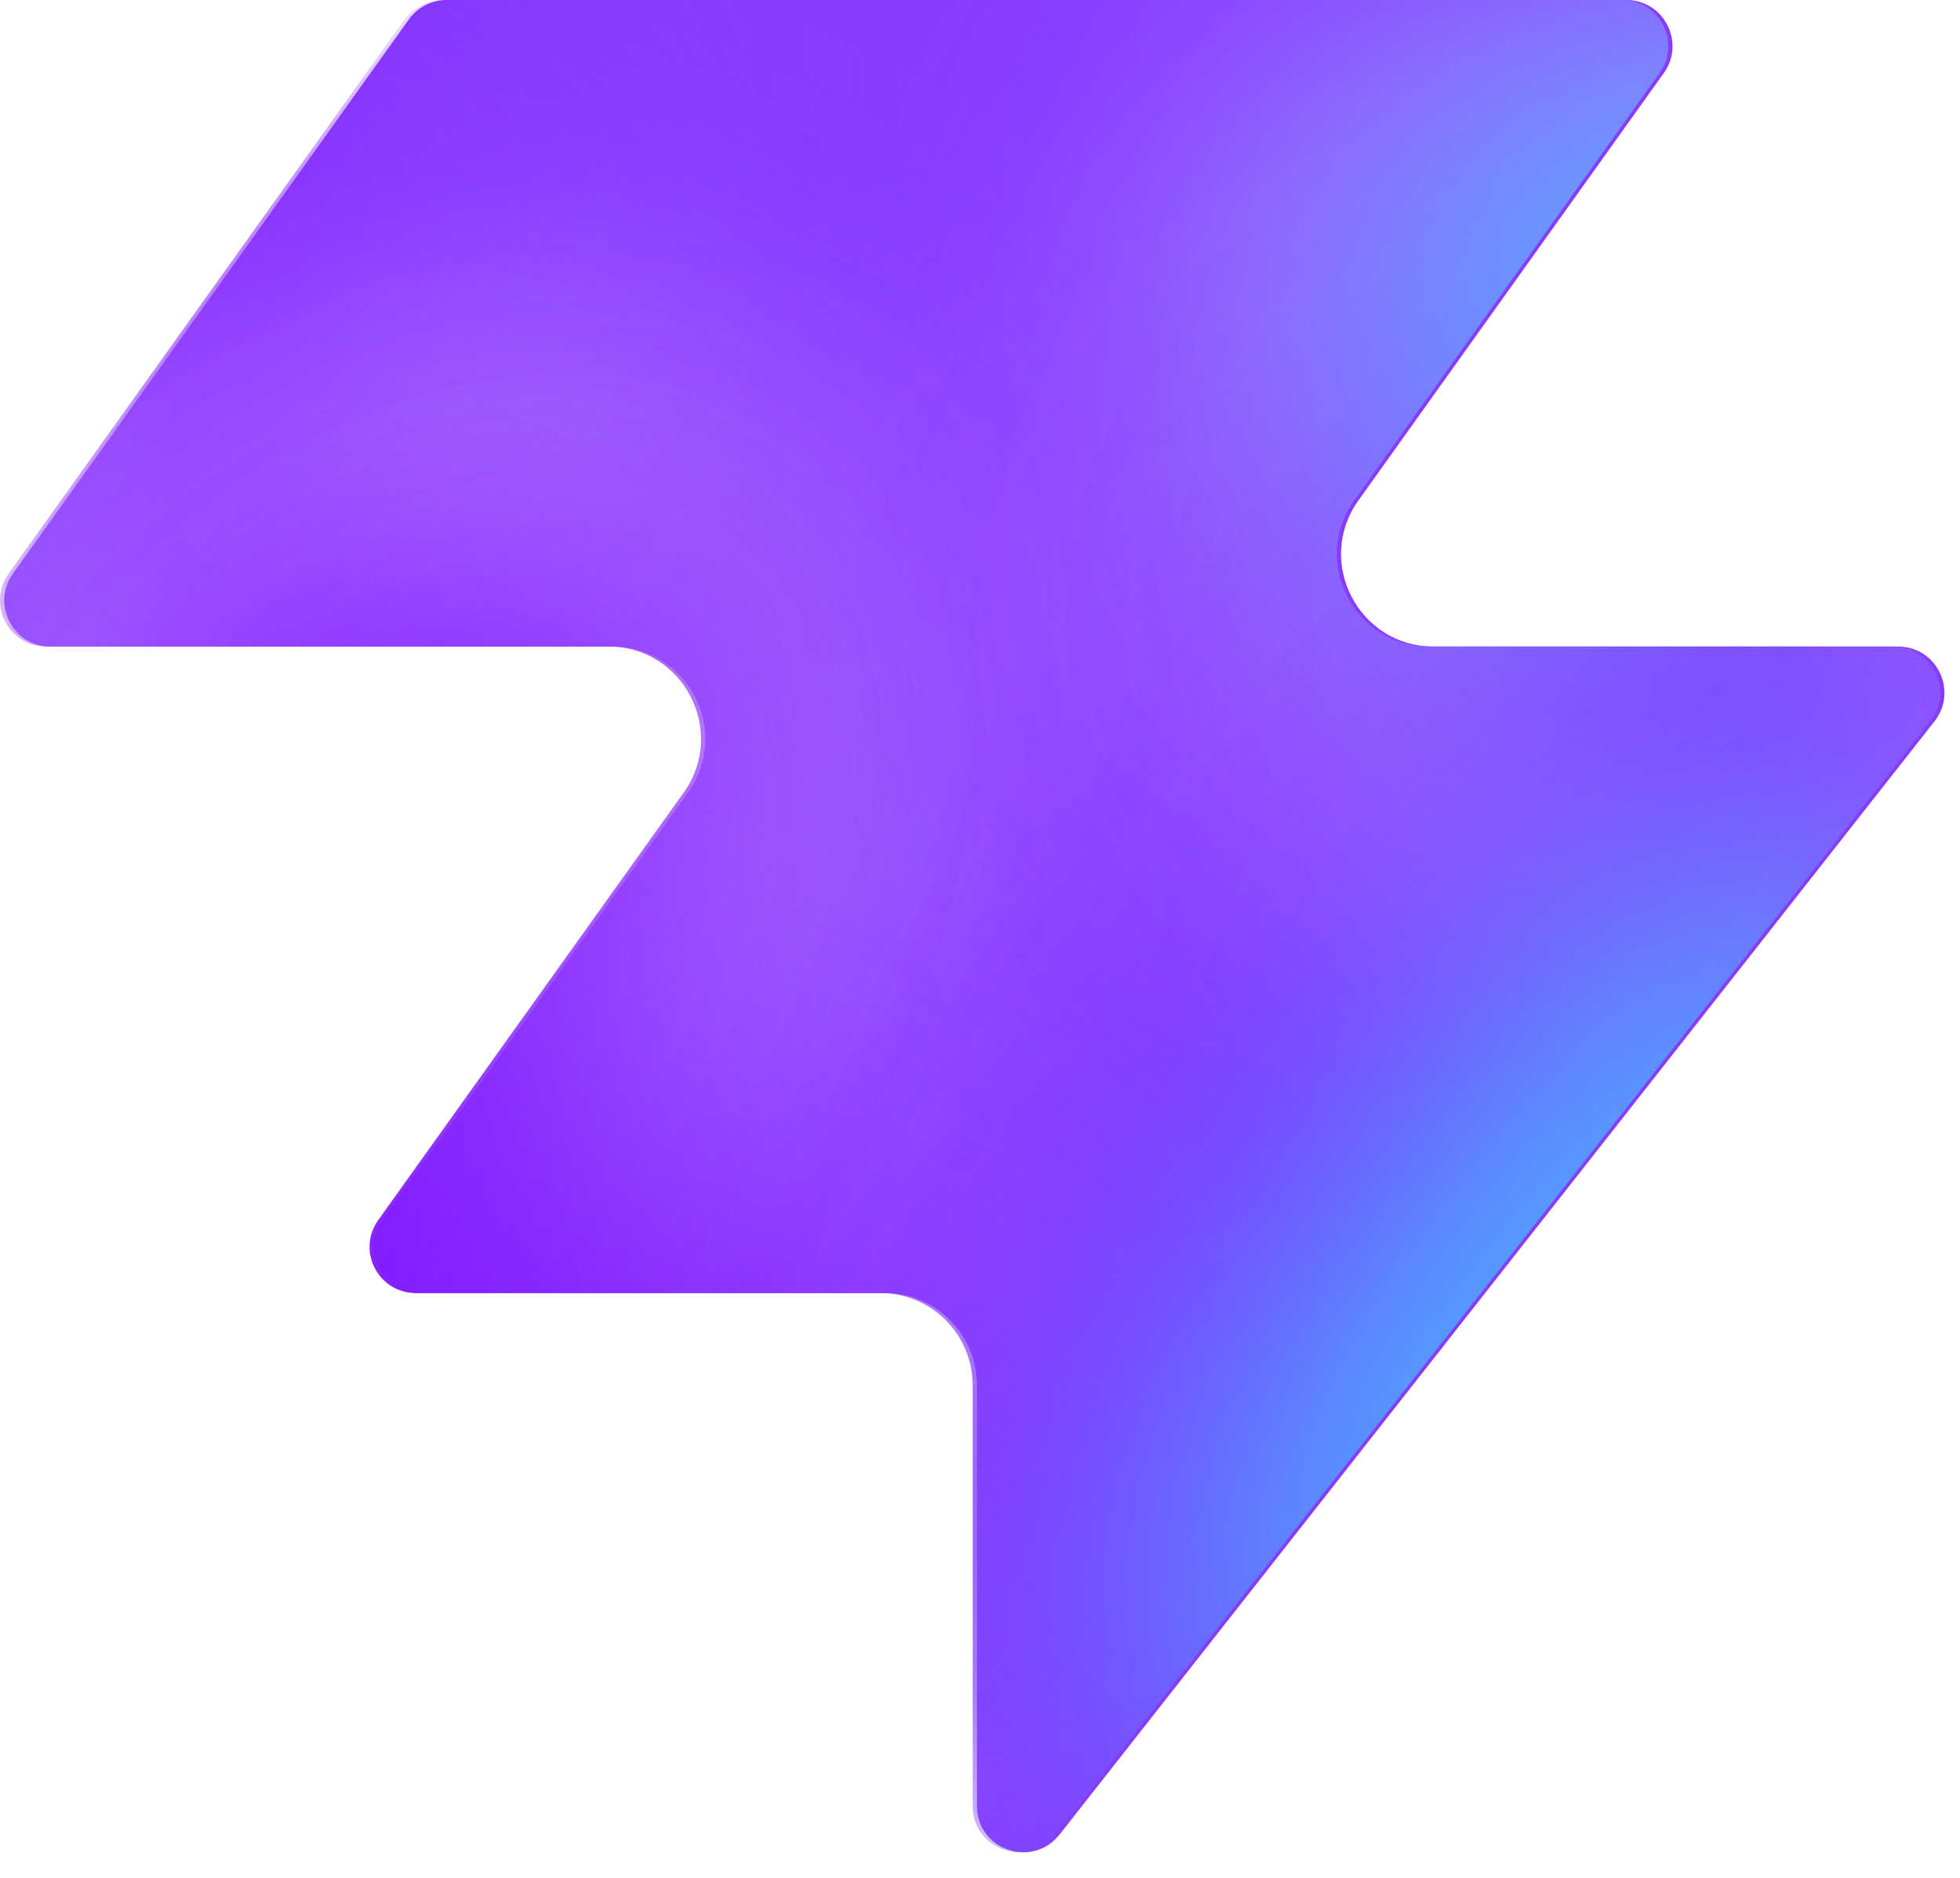
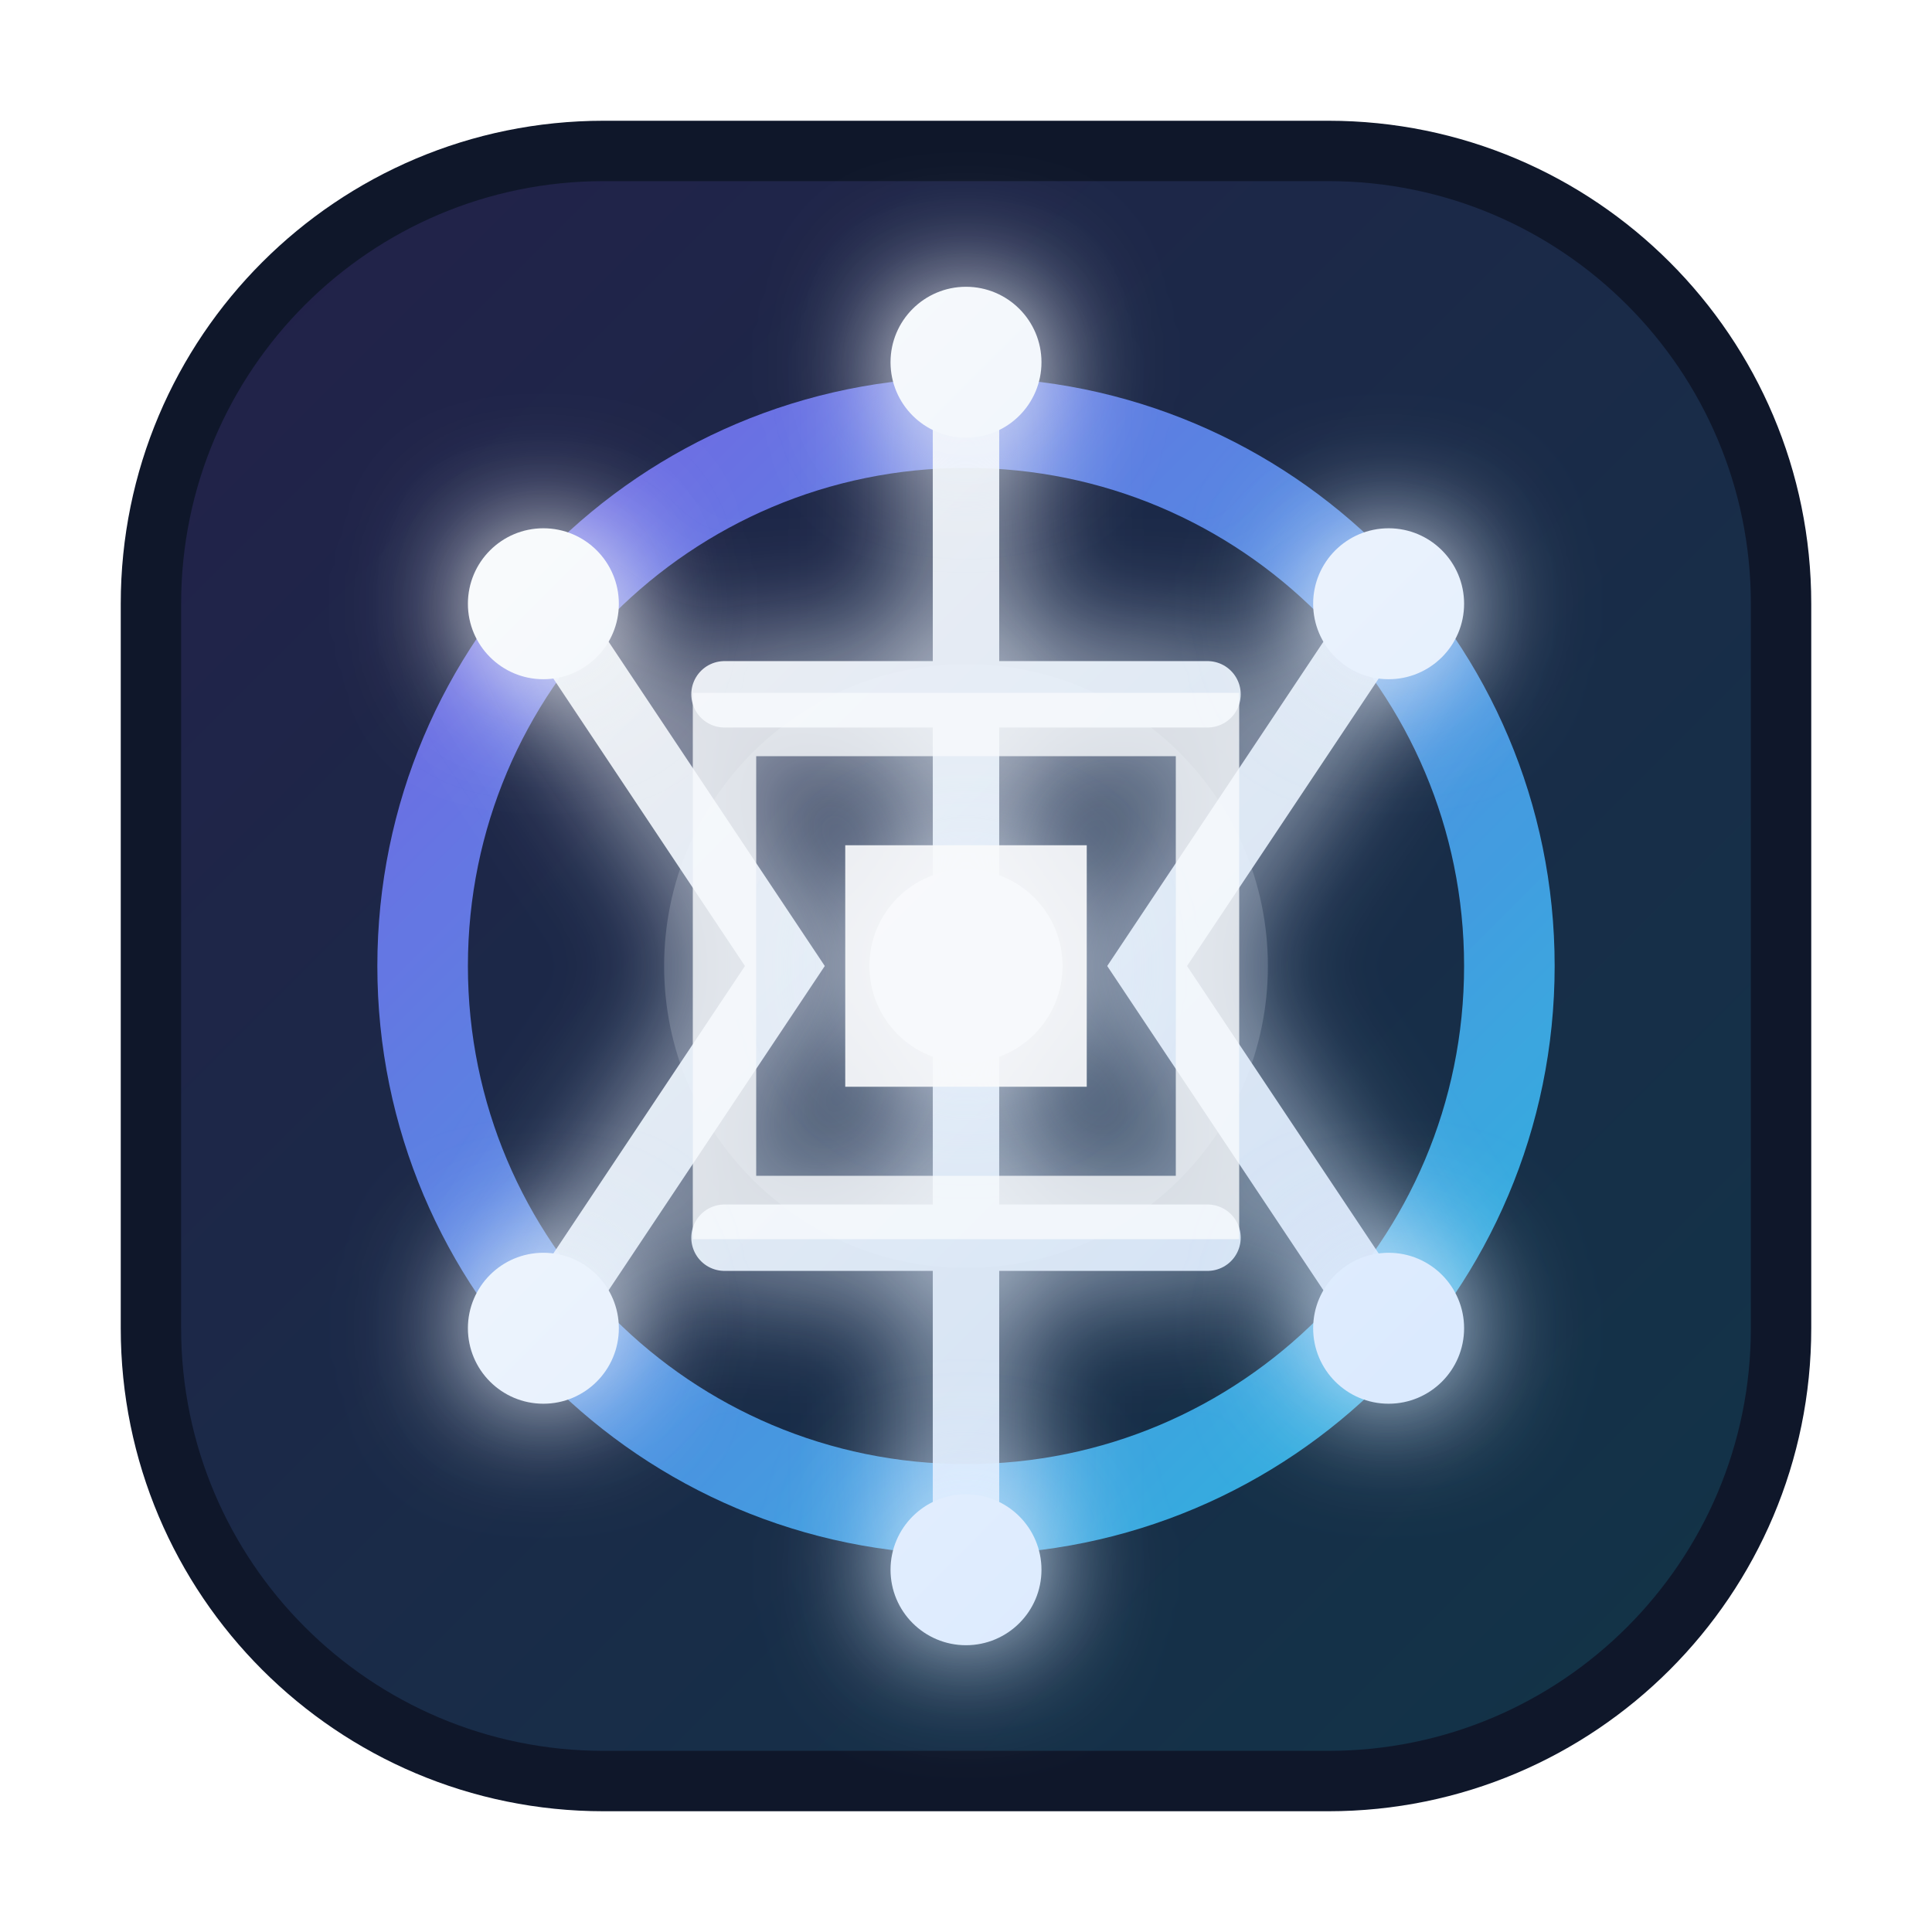
- <svg xmlns="http://www.w3.org/2000/svg" width="48" height="46" fill="none" viewBox="0 0 48 46">
-   <path fill="#863bff" d="M25.946 44.938c-.664.845-2.021.375-2.021-.698V33.937a2.26 2.26 0 0 0-2.262-2.262H10.287c-.92 0-1.456-1.04-.92-1.788l7.48-10.471c1.07-1.497 0-3.578-1.842-3.578H1.237c-.92 0-1.456-1.04-.92-1.788L10.013.474c.214-.297.556-.474.92-.474h28.894c.92 0 1.456 1.04.92 1.788l-7.48 10.471c-1.07 1.498 0 3.579 1.842 3.579h11.377c.943 0 1.473 1.088.89 1.83L25.947 44.94z" style="fill:#863bff;fill:color(display-p3 .525 .23 1);fill-opacity:1" />
-   <mask id="a" width="48" height="46" x="0" y="0" maskUnits="userSpaceOnUse" style="mask-type:alpha">
-     <path fill="#000" d="M25.842 44.938c-.664.844-2.021.375-2.021-.698V33.937a2.26 2.26 0 0 0-2.262-2.262H10.183c-.92 0-1.456-1.04-.92-1.788l7.48-10.471c1.07-1.498 0-3.579-1.842-3.579H1.133c-.92 0-1.456-1.04-.92-1.787L9.91.473c.214-.297.556-.474.92-.474h28.894c.92 0 1.456 1.04.92 1.788l-7.48 10.471c-1.07 1.498 0 3.578 1.842 3.578h11.377c.943 0 1.473 1.088.89 1.832L25.843 44.94z" style="fill:#000;fill-opacity:1" />
-   </mask>
-   <g mask="url(#a)">
-     <g filter="url(#b)">
-       <ellipse cx="5.508" cy="14.704" fill="#ede6ff" rx="5.508" ry="14.704" style="fill:#ede6ff;fill:color(display-p3 .927 .903 1);fill-opacity:1" transform="matrix(.00324 1 1 -.00324 -4.47 31.516)" />
-     </g>
-     <g filter="url(#c)">
-       <ellipse cx="10.399" cy="29.851" fill="#ede6ff" rx="10.399" ry="29.851" style="fill:#ede6ff;fill:color(display-p3 .927 .903 1);fill-opacity:1" transform="matrix(.00324 1 1 -.00324 -39.328 7.883)" />
-     </g>
-     <g filter="url(#d)">
-       <ellipse cx="5.508" cy="30.487" fill="#7e14ff" rx="5.508" ry="30.487" style="fill:#7e14ff;fill:color(display-p3 .492 .077 1);fill-opacity:1" transform="rotate(89.814 -25.913 -14.639)scale(1 -1)" />
-     </g>
-     <g filter="url(#e)">
-       <ellipse cx="5.508" cy="30.599" fill="#7e14ff" rx="5.508" ry="30.599" style="fill:#7e14ff;fill:color(display-p3 .492 .077 1);fill-opacity:1" transform="rotate(89.814 -32.644 -3.334)scale(1 -1)" />
-     </g>
-     <g filter="url(#f)">
-       <ellipse cx="5.508" cy="30.599" fill="#7e14ff" rx="5.508" ry="30.599" style="fill:#7e14ff;fill:color(display-p3 .492 .077 1);fill-opacity:1" transform="matrix(.00324 1 1 -.00324 -34.34 30.47)" />
-     </g>
-     <g filter="url(#g)">
-       <ellipse cx="14.072" cy="22.078" fill="#ede6ff" rx="14.072" ry="22.078" style="fill:#ede6ff;fill:color(display-p3 .927 .903 1);fill-opacity:1" transform="rotate(93.35 24.506 48.493)scale(-1 1)" />
-     </g>
-     <g filter="url(#h)">
-       <ellipse cx="3.47" cy="21.501" fill="#7e14ff" rx="3.47" ry="21.501" style="fill:#7e14ff;fill:color(display-p3 .492 .077 1);fill-opacity:1" transform="rotate(89.009 28.708 47.59)scale(-1 1)" />
-     </g>
-     <g filter="url(#i)">
-       <ellipse cx="3.47" cy="21.501" fill="#7e14ff" rx="3.47" ry="21.501" style="fill:#7e14ff;fill:color(display-p3 .492 .077 1);fill-opacity:1" transform="rotate(89.009 28.708 47.59)scale(-1 1)" />
-     </g>
-     <g filter="url(#j)">
-       <ellipse cx=".387" cy="8.972" fill="#7e14ff" rx="4.407" ry="29.108" style="fill:#7e14ff;fill:color(display-p3 .492 .077 1);fill-opacity:1" transform="rotate(39.51 .387 8.972)" />
-     </g>
-     <g filter="url(#k)">
-       <ellipse cx="47.523" cy="-6.092" fill="#7e14ff" rx="4.407" ry="29.108" style="fill:#7e14ff;fill:color(display-p3 .492 .077 1);fill-opacity:1" transform="rotate(37.892 47.523 -6.092)" />
-     </g>
-     <g filter="url(#l)">
-       <ellipse cx="41.412" cy="6.333" fill="#47bfff" rx="5.971" ry="9.665" style="fill:#47bfff;fill:color(display-p3 .28 .748 1);fill-opacity:1" transform="rotate(37.892 41.412 6.333)" />
-     </g>
-     <g filter="url(#m)">
-       <ellipse cx="-1.879" cy="38.332" fill="#7e14ff" rx="4.407" ry="29.108" style="fill:#7e14ff;fill:color(display-p3 .492 .077 1);fill-opacity:1" transform="rotate(37.892 -1.88 38.332)" />
-     </g>
-     <g filter="url(#n)">
-       <ellipse cx="-1.879" cy="38.332" fill="#7e14ff" rx="4.407" ry="29.108" style="fill:#7e14ff;fill:color(display-p3 .492 .077 1);fill-opacity:1" transform="rotate(37.892 -1.88 38.332)" />
-     </g>
-     <g filter="url(#o)">
-       <ellipse cx="35.651" cy="29.907" fill="#7e14ff" rx="4.407" ry="29.108" style="fill:#7e14ff;fill:color(display-p3 .492 .077 1);fill-opacity:1" transform="rotate(37.892 35.651 29.907)" />
-     </g>
-     <g filter="url(#p)">
-       <ellipse cx="38.418" cy="32.4" fill="#47bfff" rx="5.971" ry="15.297" style="fill:#47bfff;fill:color(display-p3 .28 .748 1);fill-opacity:1" transform="rotate(37.892 38.418 32.4)" />
-     </g>
-   </g>
+ <svg xmlns="http://www.w3.org/2000/svg" viewBox="0 0 64 64" role="img" aria-label="AI favicon">
  <defs>
-     <filter id="b" width="60.045" height="41.654" x="-19.77" y="16.149" color-interpolation-filters="sRGB" filterUnits="userSpaceOnUse">
-       <feFlood flood-opacity="0" result="BackgroundImageFix" />
-       <feBlend in="SourceGraphic" in2="BackgroundImageFix" result="shape" />
-       <feGaussianBlur result="effect1_foregroundBlur_2002_17158" stdDeviation="7.659" />
-     </filter>
-     <filter id="c" width="90.34" height="51.437" x="-54.613" y="-7.533" color-interpolation-filters="sRGB" filterUnits="userSpaceOnUse">
-       <feFlood flood-opacity="0" result="BackgroundImageFix" />
-       <feBlend in="SourceGraphic" in2="BackgroundImageFix" result="shape" />
-       <feGaussianBlur result="effect1_foregroundBlur_2002_17158" stdDeviation="7.659" />
-     </filter>
-     <filter id="d" width="79.355" height="29.4" x="-49.64" y="2.03" color-interpolation-filters="sRGB" filterUnits="userSpaceOnUse">
-       <feFlood flood-opacity="0" result="BackgroundImageFix" />
-       <feBlend in="SourceGraphic" in2="BackgroundImageFix" result="shape" />
-       <feGaussianBlur result="effect1_foregroundBlur_2002_17158" stdDeviation="4.596" />
-     </filter>
-     <filter id="e" width="79.579" height="29.4" x="-45.045" y="20.029" color-interpolation-filters="sRGB" filterUnits="userSpaceOnUse">
-       <feFlood flood-opacity="0" result="BackgroundImageFix" />
-       <feBlend in="SourceGraphic" in2="BackgroundImageFix" result="shape" />
-       <feGaussianBlur result="effect1_foregroundBlur_2002_17158" stdDeviation="4.596" />
-     </filter>
-     <filter id="f" width="79.579" height="29.4" x="-43.513" y="21.178" color-interpolation-filters="sRGB" filterUnits="userSpaceOnUse">
-       <feFlood flood-opacity="0" result="BackgroundImageFix" />
-       <feBlend in="SourceGraphic" in2="BackgroundImageFix" result="shape" />
-       <feGaussianBlur result="effect1_foregroundBlur_2002_17158" stdDeviation="4.596" />
-     </filter>
-     <filter id="g" width="74.749" height="58.852" x="15.756" y="-17.901" color-interpolation-filters="sRGB" filterUnits="userSpaceOnUse">
-       <feFlood flood-opacity="0" result="BackgroundImageFix" />
-       <feBlend in="SourceGraphic" in2="BackgroundImageFix" result="shape" />
-       <feGaussianBlur result="effect1_foregroundBlur_2002_17158" stdDeviation="7.659" />
-     </filter>
-     <filter id="h" width="61.377" height="25.362" x="23.548" y="2.284" color-interpolation-filters="sRGB" filterUnits="userSpaceOnUse">
-       <feFlood flood-opacity="0" result="BackgroundImageFix" />
-       <feBlend in="SourceGraphic" in2="BackgroundImageFix" result="shape" />
-       <feGaussianBlur result="effect1_foregroundBlur_2002_17158" stdDeviation="4.596" />
-     </filter>
-     <filter id="i" width="61.377" height="25.362" x="23.548" y="2.284" color-interpolation-filters="sRGB" filterUnits="userSpaceOnUse">
-       <feFlood flood-opacity="0" result="BackgroundImageFix" />
-       <feBlend in="SourceGraphic" in2="BackgroundImageFix" result="shape" />
-       <feGaussianBlur result="effect1_foregroundBlur_2002_17158" stdDeviation="4.596" />
-     </filter>
-     <filter id="j" width="56.045" height="63.649" x="-27.636" y="-22.853" color-interpolation-filters="sRGB" filterUnits="userSpaceOnUse">
-       <feFlood flood-opacity="0" result="BackgroundImageFix" />
-       <feBlend in="SourceGraphic" in2="BackgroundImageFix" result="shape" />
-       <feGaussianBlur result="effect1_foregroundBlur_2002_17158" stdDeviation="4.596" />
-     </filter>
-     <filter id="k" width="54.814" height="64.646" x="20.116" y="-38.415" color-interpolation-filters="sRGB" filterUnits="userSpaceOnUse">
-       <feFlood flood-opacity="0" result="BackgroundImageFix" />
-       <feBlend in="SourceGraphic" in2="BackgroundImageFix" result="shape" />
-       <feGaussianBlur result="effect1_foregroundBlur_2002_17158" stdDeviation="4.596" />
-     </filter>
-     <filter id="l" width="33.541" height="35.313" x="24.641" y="-11.323" color-interpolation-filters="sRGB" filterUnits="userSpaceOnUse">
-       <feFlood flood-opacity="0" result="BackgroundImageFix" />
-       <feBlend in="SourceGraphic" in2="BackgroundImageFix" result="shape" />
-       <feGaussianBlur result="effect1_foregroundBlur_2002_17158" stdDeviation="4.596" />
-     </filter>
-     <filter id="m" width="54.814" height="64.646" x="-29.286" y="6.009" color-interpolation-filters="sRGB" filterUnits="userSpaceOnUse">
-       <feFlood flood-opacity="0" result="BackgroundImageFix" />
-       <feBlend in="SourceGraphic" in2="BackgroundImageFix" result="shape" />
-       <feGaussianBlur result="effect1_foregroundBlur_2002_17158" stdDeviation="4.596" />
-     </filter>
-     <filter id="n" width="54.814" height="64.646" x="-29.286" y="6.009" color-interpolation-filters="sRGB" filterUnits="userSpaceOnUse">
-       <feFlood flood-opacity="0" result="BackgroundImageFix" />
-       <feBlend in="SourceGraphic" in2="BackgroundImageFix" result="shape" />
-       <feGaussianBlur result="effect1_foregroundBlur_2002_17158" stdDeviation="4.596" />
-     </filter>
-     <filter id="o" width="54.814" height="64.646" x="8.244" y="-2.416" color-interpolation-filters="sRGB" filterUnits="userSpaceOnUse">
-       <feFlood flood-opacity="0" result="BackgroundImageFix" />
-       <feBlend in="SourceGraphic" in2="BackgroundImageFix" result="shape" />
-       <feGaussianBlur result="effect1_foregroundBlur_2002_17158" stdDeviation="4.596" />
-     </filter>
-     <filter id="p" width="39.409" height="43.623" x="18.713" y="10.588" color-interpolation-filters="sRGB" filterUnits="userSpaceOnUse">
-       <feFlood flood-opacity="0" result="BackgroundImageFix" />
-       <feBlend in="SourceGraphic" in2="BackgroundImageFix" result="shape" />
-       <feGaussianBlur result="effect1_foregroundBlur_2002_17158" stdDeviation="4.596" />
+     <linearGradient id="bg" x1="8" x2="56" y1="8" y2="56" gradientUnits="userSpaceOnUse">
+       <stop offset="0" stop-color="#8b5cf6" />
+       <stop offset="1" stop-color="#22d3ee" />
+     </linearGradient>
+     <linearGradient id="core" x1="18" x2="46" y1="18" y2="46" gradientUnits="userSpaceOnUse">
+       <stop offset="0" stop-color="#f8fafc" />
+       <stop offset="1" stop-color="#dbeafe" />
+     </linearGradient>
+     <filter id="glow" x="-20%" y="-20%" width="140%" height="140%">
+       <feGaussianBlur stdDeviation="2" result="blur" />
+       <feMerge>
+         <feMergeNode in="blur" />
+         <feMergeNode in="SourceGraphic" />
+       </feMerge>
    </filter>
  </defs>
+   <rect x="4" y="4" width="56" height="56" rx="16" fill="#0f172a" />
+   <rect x="6" y="6" width="52" height="52" rx="14" fill="url(#bg)" opacity="0.15" />
+   <circle cx="32" cy="32" r="18" fill="none" stroke="url(#bg)" stroke-width="3" opacity="0.9" />
+   <circle cx="32" cy="32" r="10" fill="url(#core)" opacity="0.18" />
+   <g stroke="url(#core)" stroke-width="2.2" stroke-linecap="round" fill="none" opacity="0.95" filter="url(#glow)">
+     <path d="M18 20 L26 32 L18 44" />
+     <path d="M46 20 L38 32 L46 44" />
+     <path d="M24 23 L40 23" />
+     <path d="M24 41 L40 41" />
+     <path d="M32 12 L32 52" />
+   </g>
+   <g fill="url(#core)" filter="url(#glow)">
+     <circle cx="18" cy="20" r="2.5" />
+     <circle cx="18" cy="44" r="2.5" />
+     <circle cx="46" cy="20" r="2.5" />
+     <circle cx="46" cy="44" r="2.5" />
+     <circle cx="32" cy="12" r="2.5" />
+     <circle cx="32" cy="52" r="2.5" />
+     <circle cx="32" cy="32" r="3.2" />
+   </g>
+   <path d="M24 24h16v16H24z" fill="none" stroke="#f8fafc" stroke-width="2.1" opacity="0.8" />
+   <path d="M28 28h8v8h-8z" fill="#f8fafc" opacity="0.92" />
</svg>
